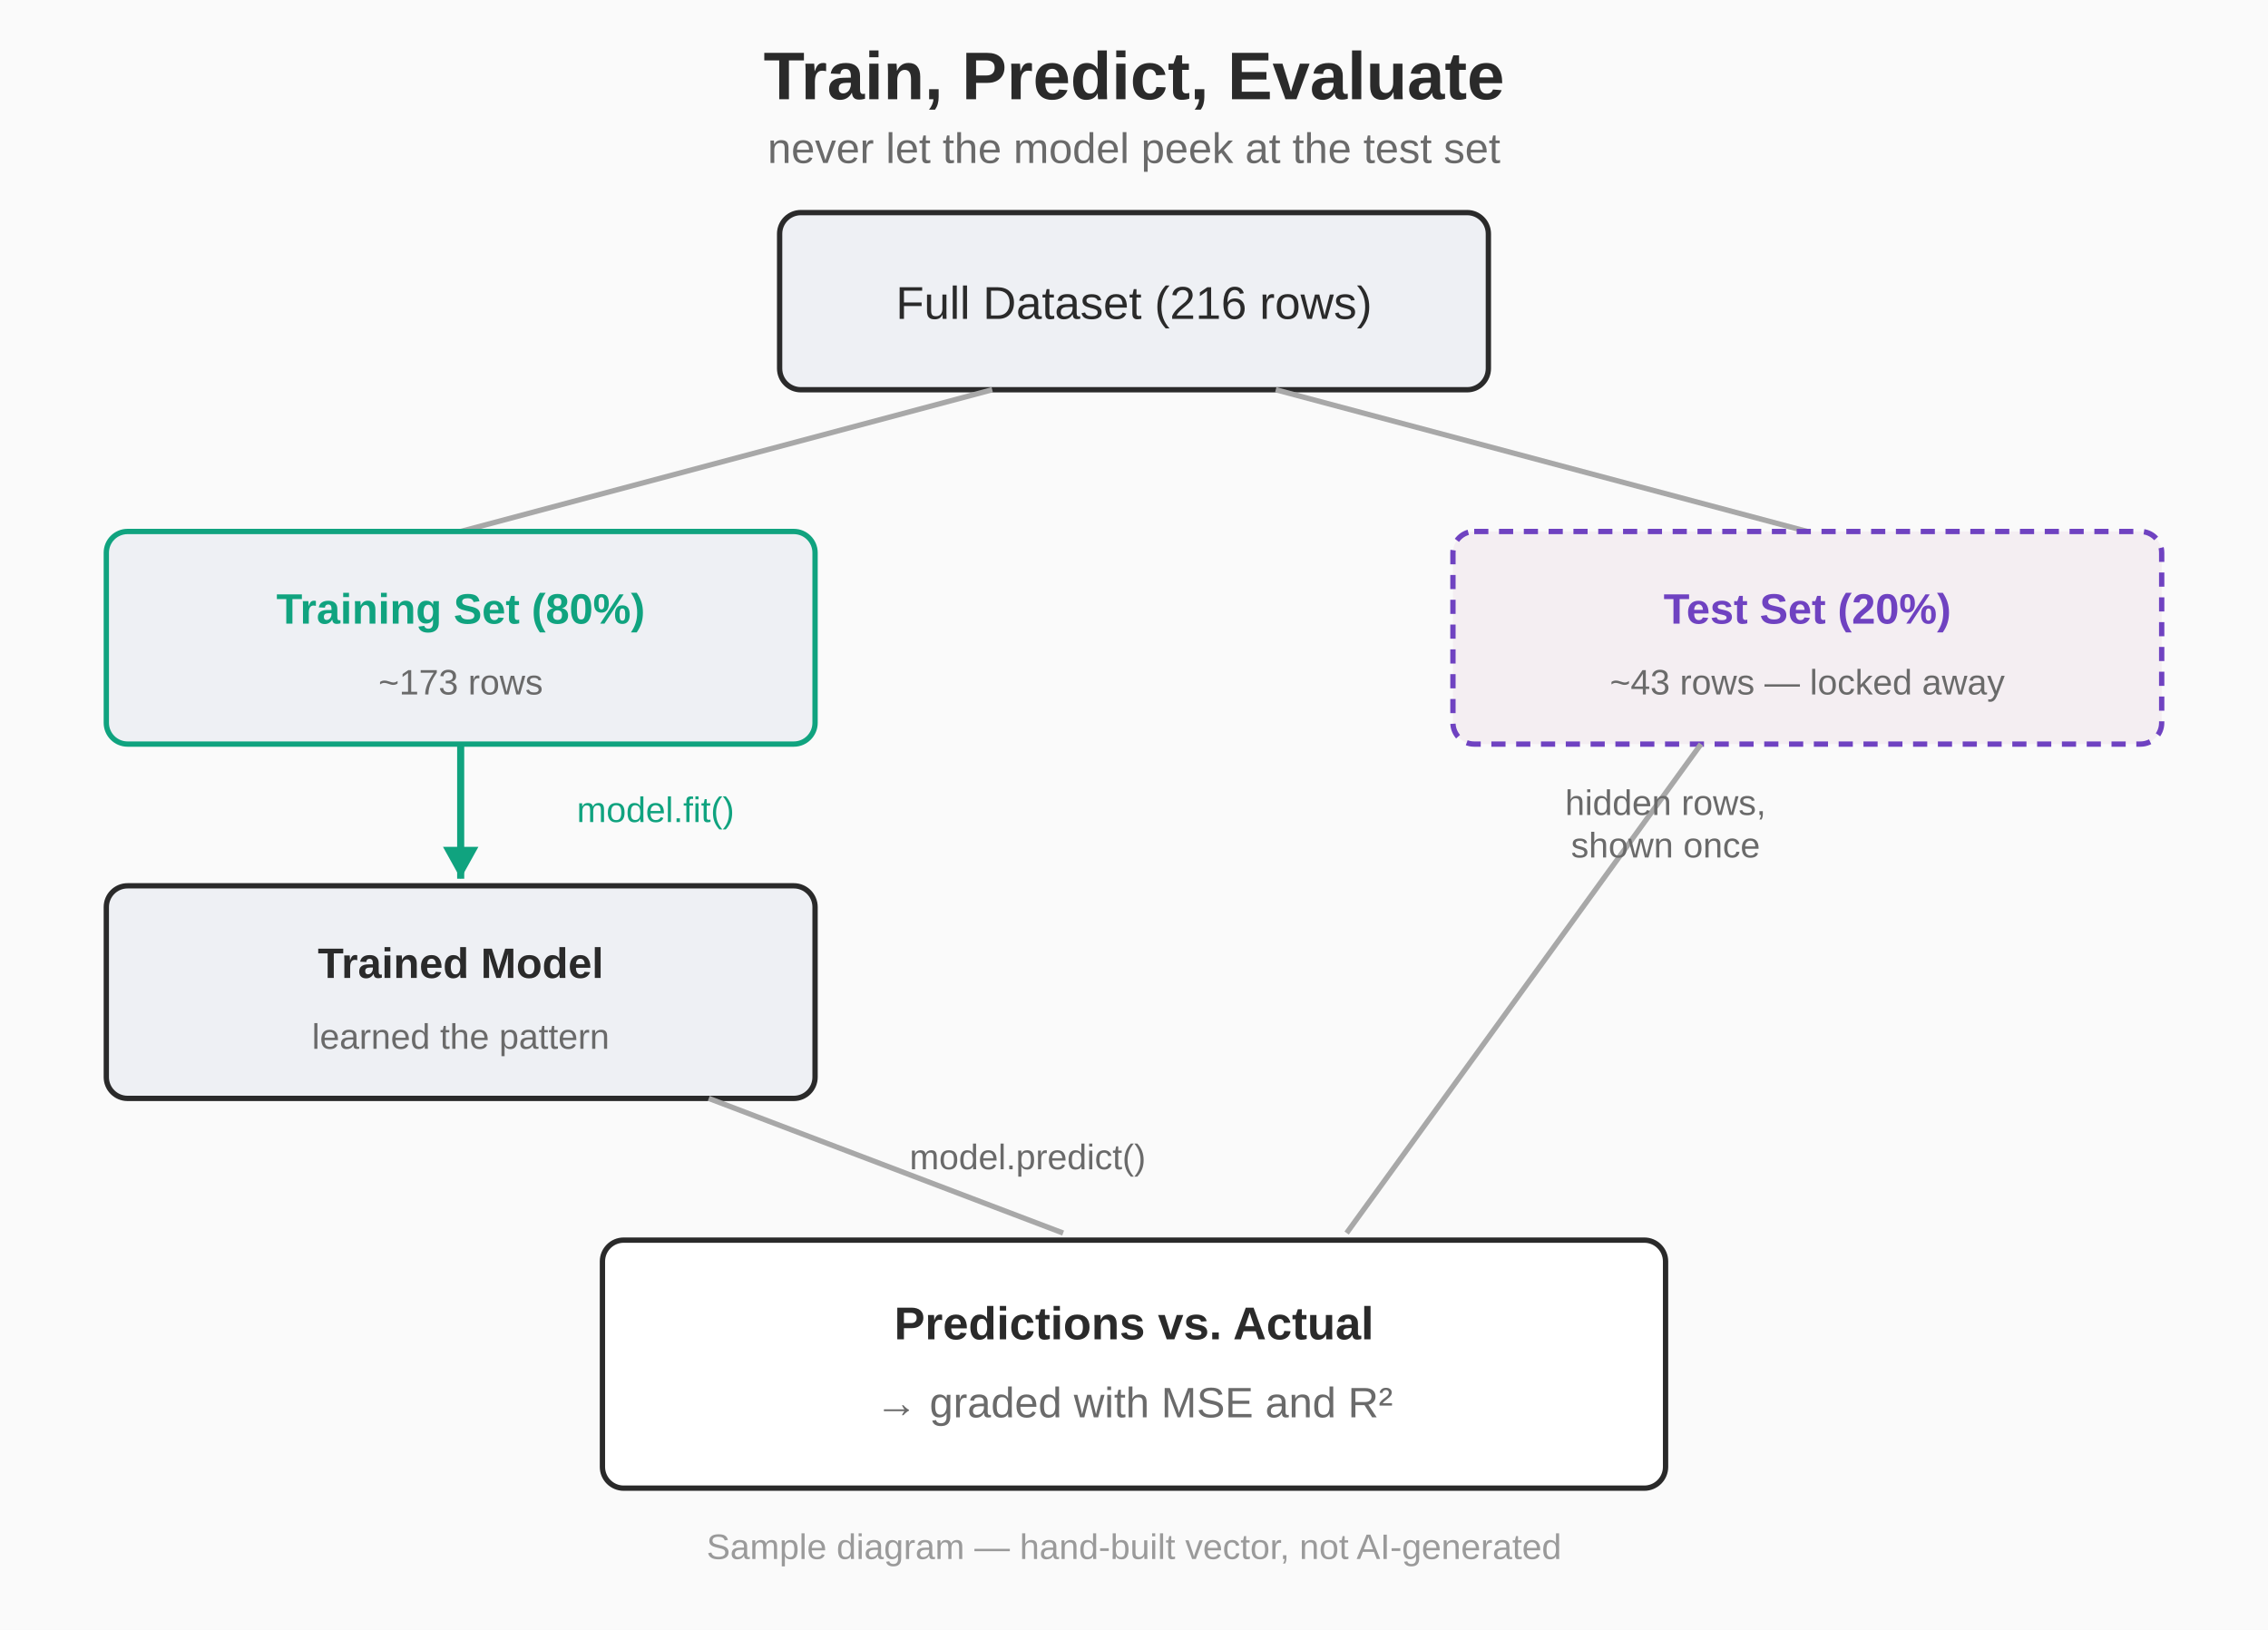
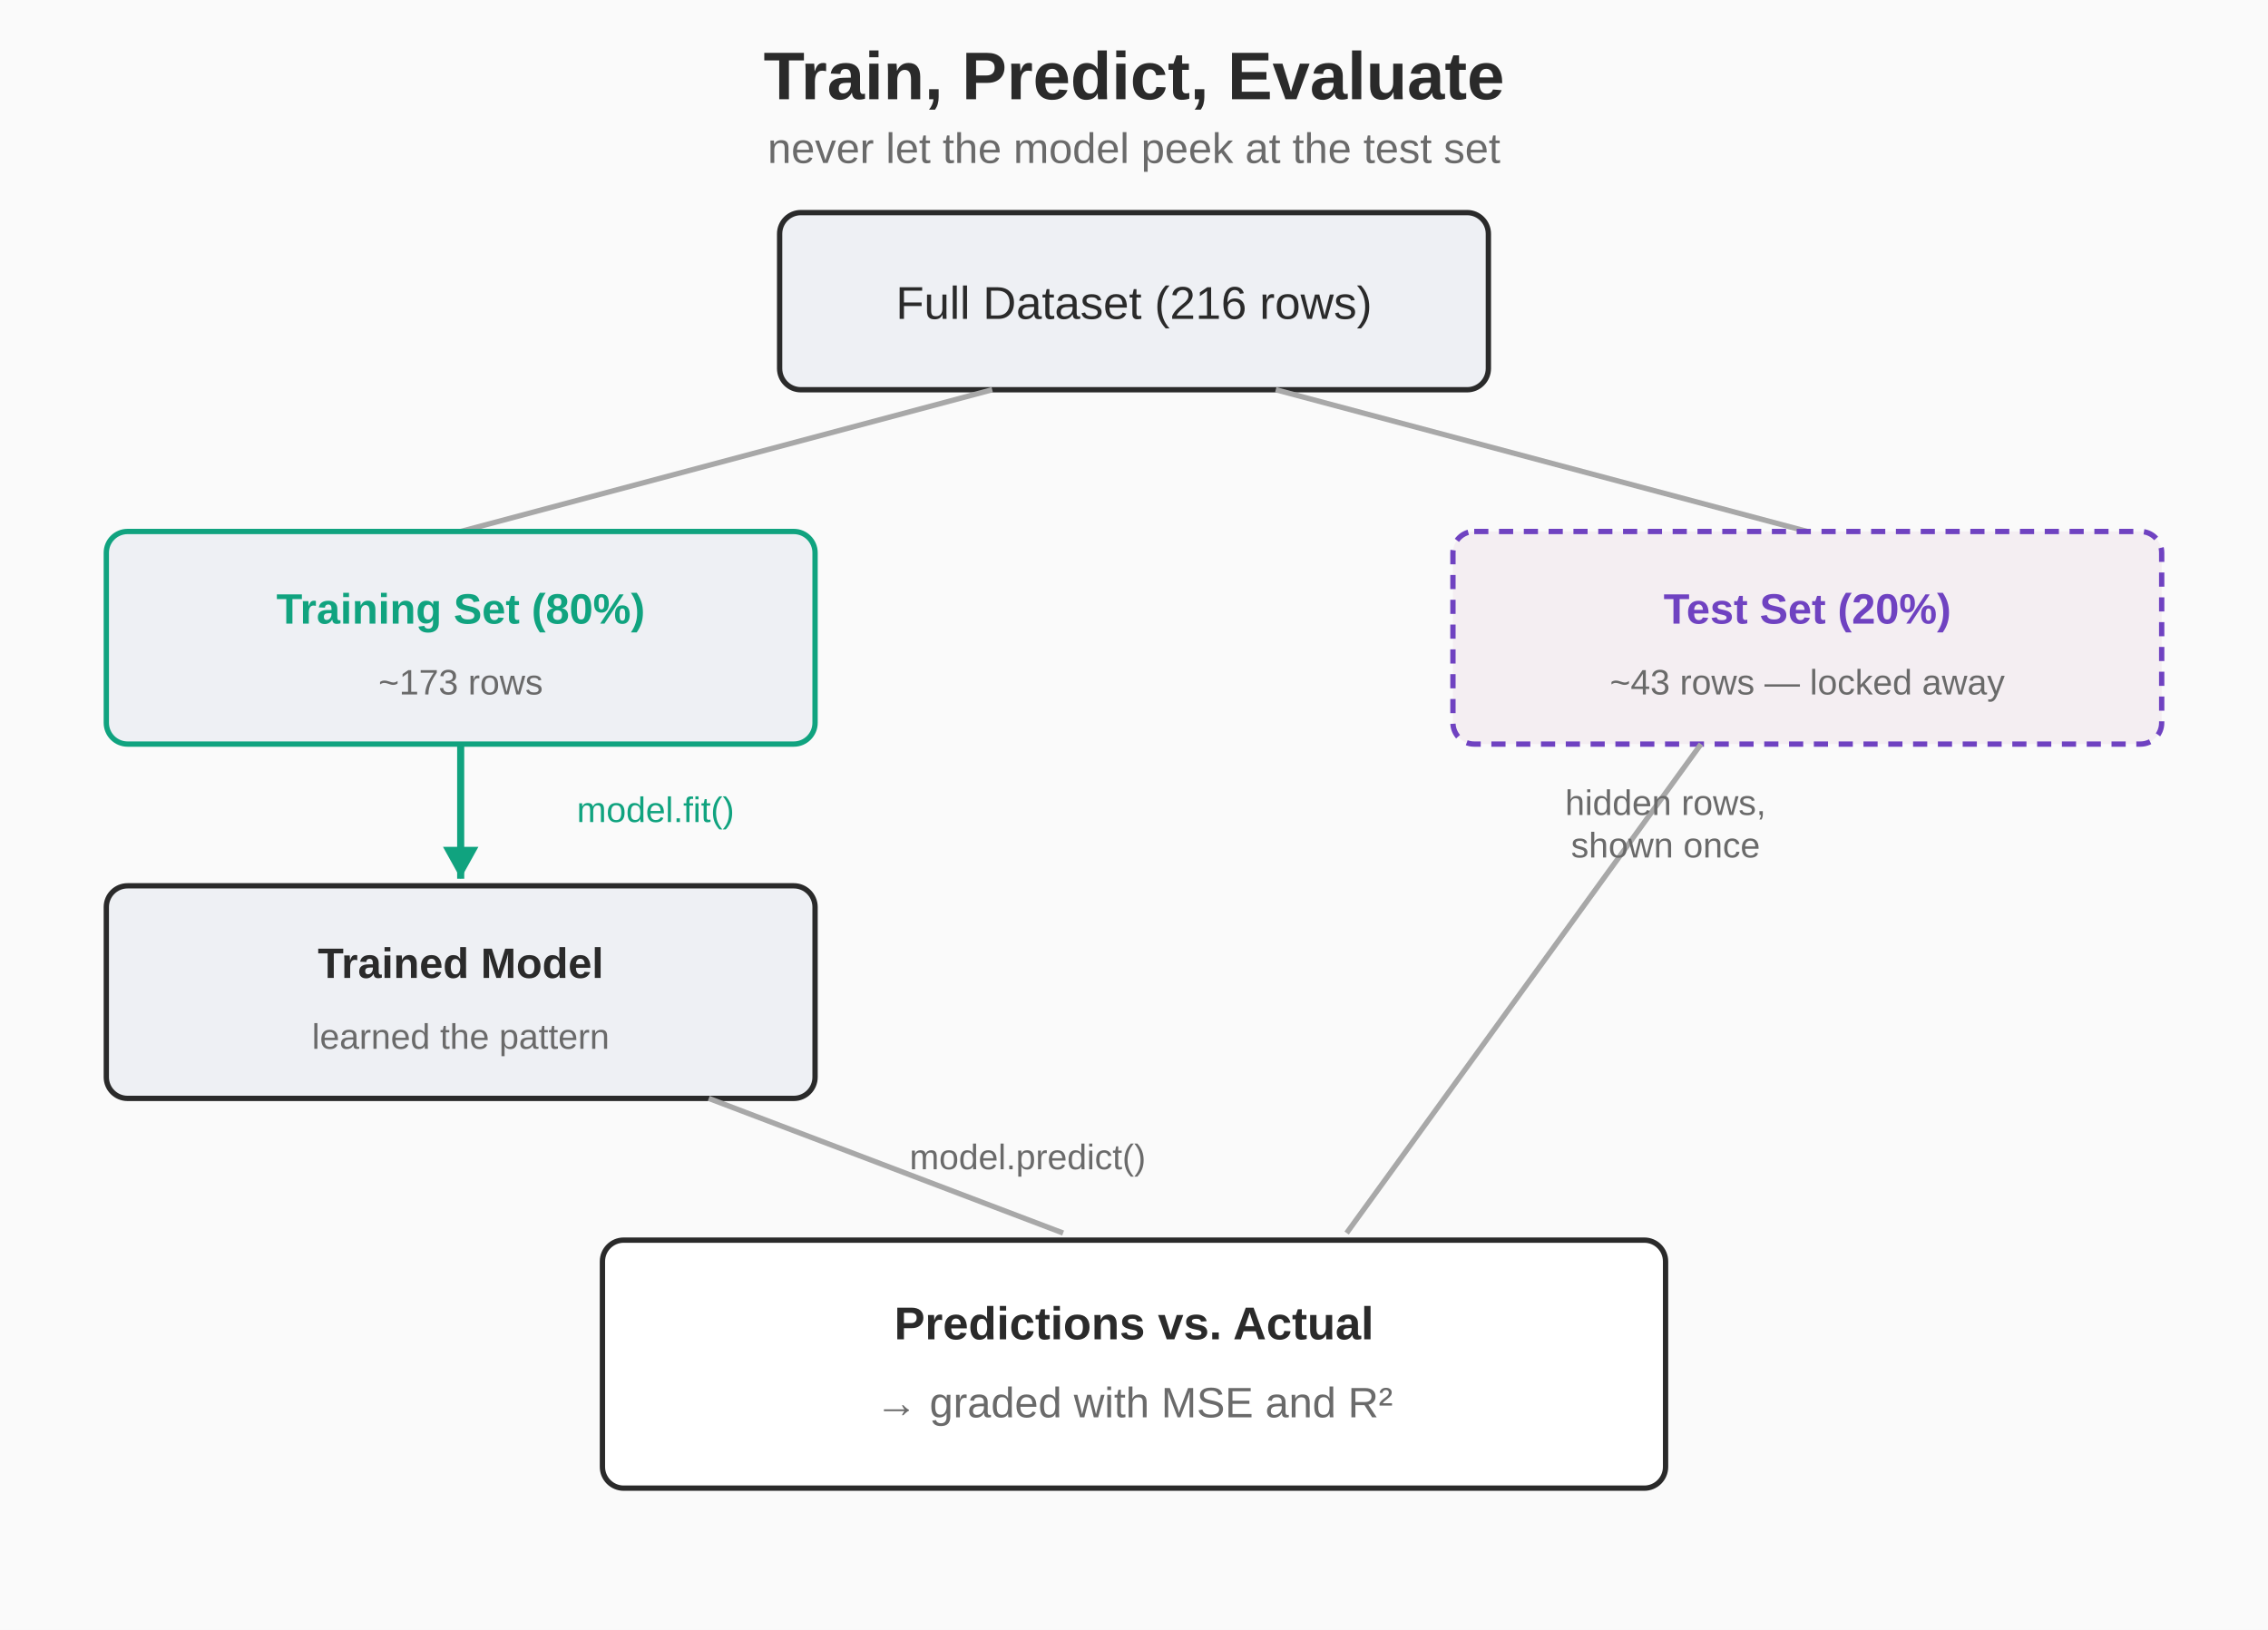
<svg xmlns="http://www.w3.org/2000/svg" viewBox="0 0 640 460" font-family="'Helvetica Neue', Arial, sans-serif">
  <rect x="0" y="0" width="640" height="460" fill="#fafafa" />
  <text x="320" y="28" text-anchor="middle" font-size="19" font-weight="600" fill="#2a2a2a">Train, Predict, Evaluate</text>
  <text x="320" y="46" text-anchor="middle" font-size="12" fill="#6a6a6a">never let the model peek at the test set</text>
  <rect x="220" y="60" width="200" height="50" rx="6" fill="#eef0f4" stroke="#2a2a2a" stroke-width="1.5" />
  <text x="320" y="90" text-anchor="middle" font-size="13" fill="#2a2a2a">Full Dataset (216 rows)</text>
  <g stroke="#a8a8a8" stroke-width="1.5" fill="none">
    <path d="M 280 110 L 130 150" />
    <path d="M 360 110 L 510 150" />
  </g>
  <rect x="30" y="150" width="200" height="60" rx="6" fill="#eef0f4" stroke="#10a37f" stroke-width="1.5" />
  <text x="130" y="176" text-anchor="middle" font-size="12" font-weight="600" fill="#10a37f">Training Set (80%)</text>
  <text x="130" y="196" text-anchor="middle" font-size="10" fill="#6a6a6a">~173 rows</text>
  <rect x="410" y="150" width="200" height="60" rx="6" fill="#f4eef2" stroke="#6f42c1" stroke-width="1.5" stroke-dasharray="4,3" />
  <text x="510" y="176" text-anchor="middle" font-size="12" font-weight="600" fill="#6f42c1">Test Set (20%)</text>
  <text x="510" y="196" text-anchor="middle" font-size="10" fill="#6a6a6a">~43 rows — locked away</text>
  <g stroke="#10a37f" stroke-width="2" fill="none">
    <path d="M 130 210 L 130 248" />
  </g>
  <polygon points="130,248 125,239 135,239" fill="#10a37f" />
  <text x="185" y="232" text-anchor="middle" font-size="10" fill="#10a37f">model.fit()</text>
  <rect x="30" y="250" width="200" height="60" rx="6" fill="#eef0f4" stroke="#2a2a2a" stroke-width="1.5" />
  <text x="130" y="276" text-anchor="middle" font-size="12" font-weight="600" fill="#2a2a2a">Trained Model</text>
  <text x="130" y="296" text-anchor="middle" font-size="10" fill="#6a6a6a">learned the pattern</text>
  <g stroke="#a8a8a8" stroke-width="1.5" fill="none">
    <path d="M 200 310 L 300 348" />
    <path d="M 480 210 L 380 348" />
  </g>
  <text x="290" y="330" text-anchor="middle" font-size="10" fill="#6a6a6a">model.predict()</text>
  <text x="470" y="230" text-anchor="middle" font-size="10" fill="#6a6a6a">hidden rows,</text>
  <text x="470" y="242" text-anchor="middle" font-size="10" fill="#6a6a6a">shown once</text>
  <rect x="170" y="350" width="300" height="70" rx="6" fill="#ffffff" stroke="#2a2a2a" stroke-width="1.5" />
  <text x="320" y="378" text-anchor="middle" font-size="13" font-weight="600" fill="#2a2a2a">Predictions vs. Actual</text>
  <text x="320" y="400" text-anchor="middle" font-size="12" fill="#6a6a6a">→ graded with MSE and R²</text>
-   <text x="320" y="440" text-anchor="middle" font-size="10" fill="#9a9a9a">Sample diagram — hand-built vector, not AI-generated</text>
</svg>
